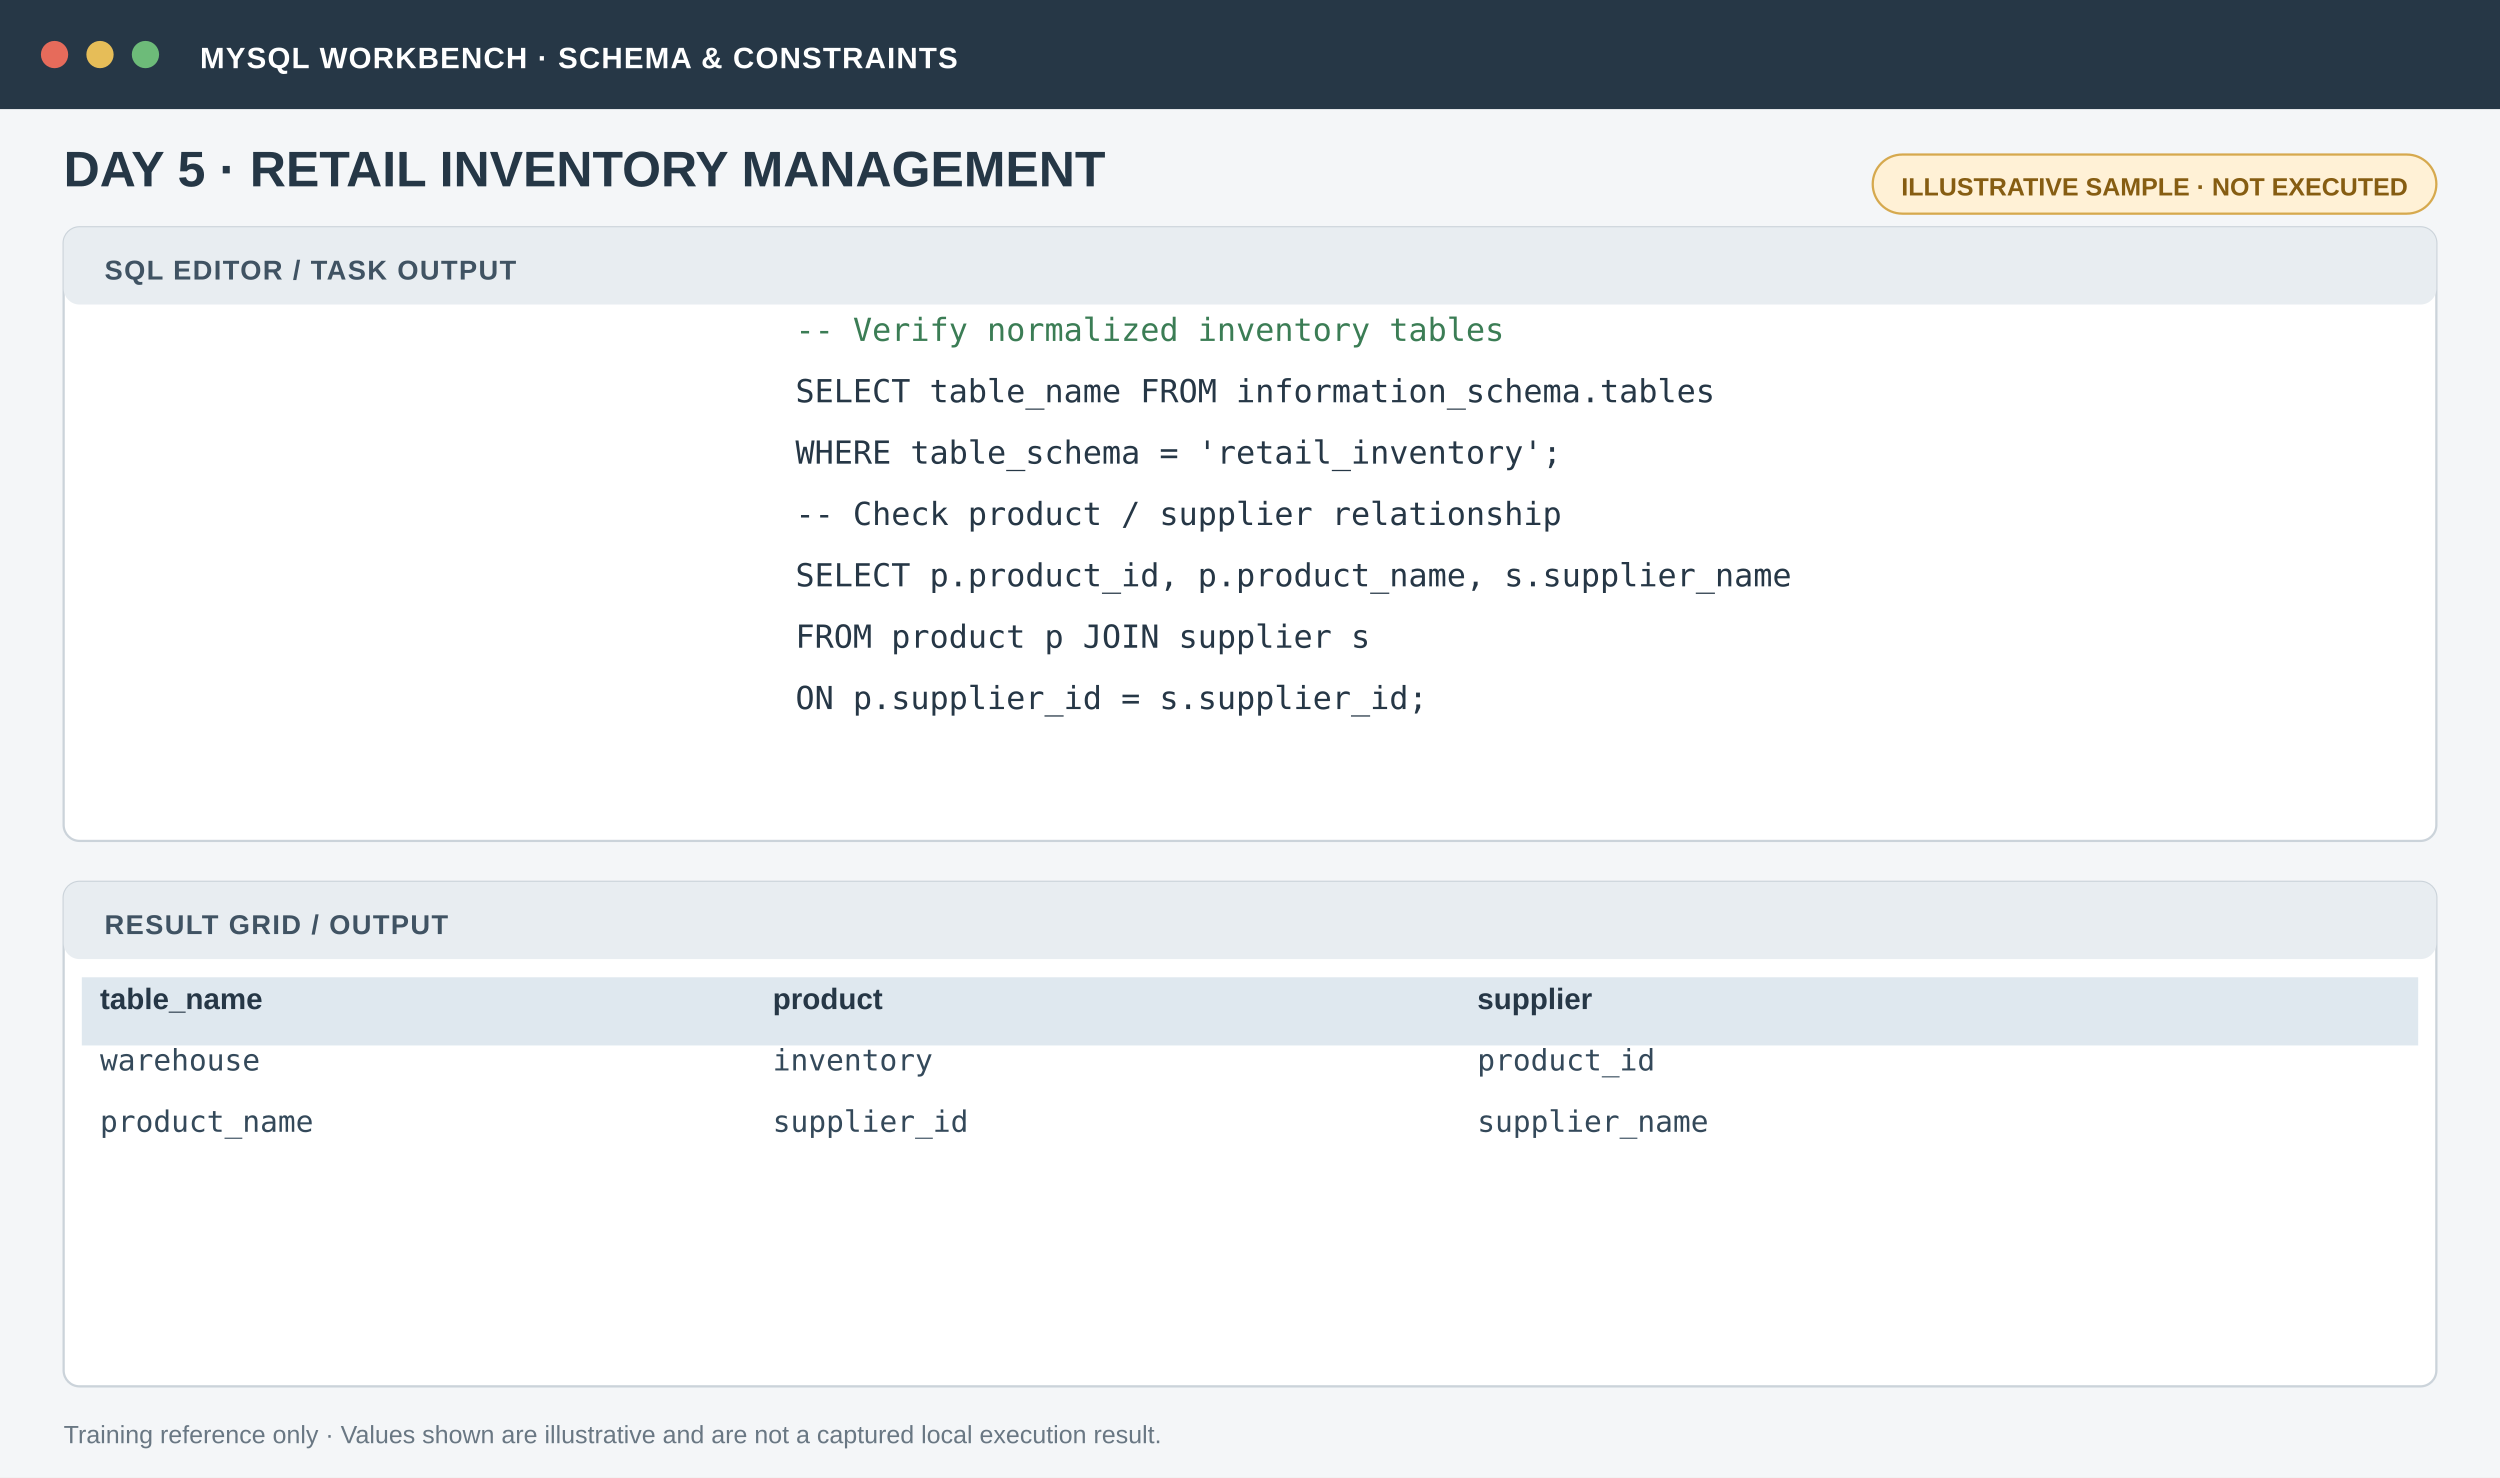
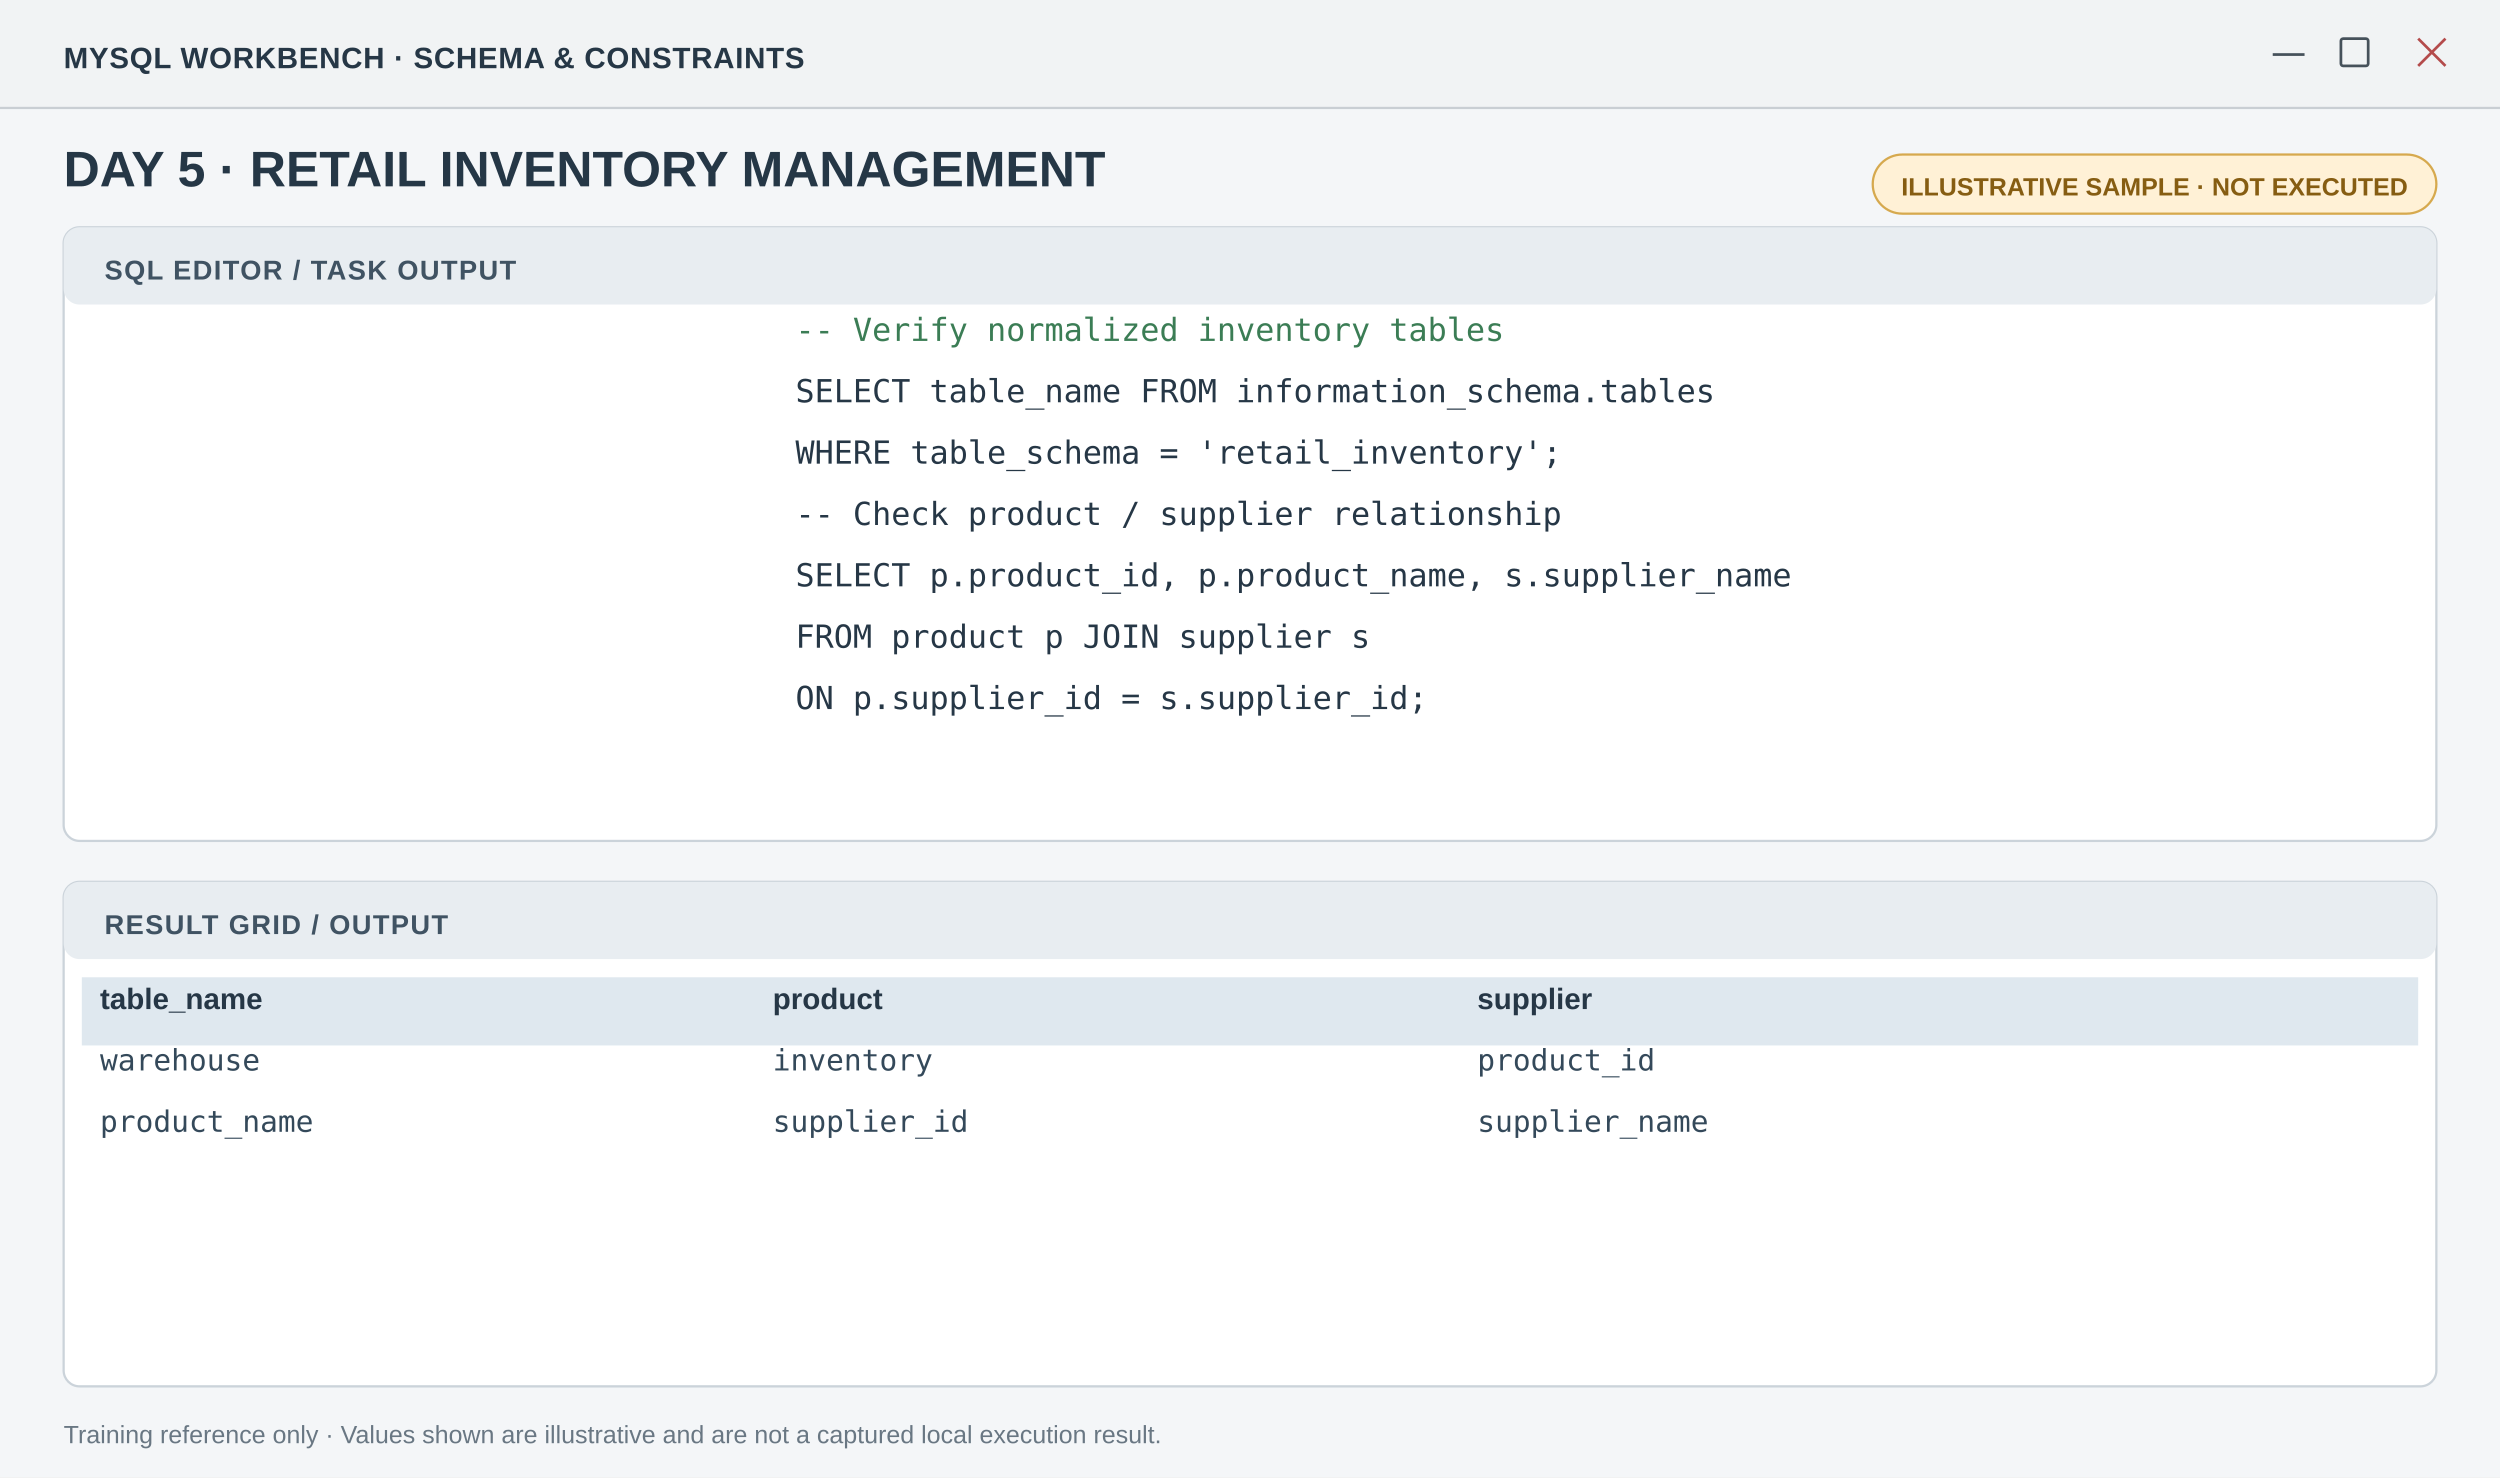
<svg xmlns="http://www.w3.org/2000/svg" width="1100" height="650" viewBox="0 0 1100 650">
  <rect width="1100" height="650" fill="#f4f6f8" />
-   <rect x="0" y="0" width="1100" height="48" fill="#263746" />
-   <circle cx="24" cy="24" r="6" fill="#e66b5b" />
-   <circle cx="44" cy="24" r="6" fill="#e6bd58" />
-   <circle cx="64" cy="24" r="6" fill="#6dbb79" />
-   <text x="88" y="30" class="bar">MYSQL WORKBENCH · SCHEMA &amp; CONSTRAINTS</text>
+   <rect x="0" y="0" width="1100" height="48" fill="#f1f3f4" />
+   <line x1="0" y1="47.5" x2="1100" y2="47.5" stroke="#c9ced3" />
+   <text x="28" y="30" class="bar">MYSQL WORKBENCH · SCHEMA &amp; CONSTRAINTS</text>
  <text x="28" y="82" class="title">DAY 5 · RETAIL INVENTORY MANAGEMENT</text>
  <rect x="28" y="100" width="1044" height="270" rx="7" fill="#fff" stroke="#cbd3da" />
  <rect x="28" y="100" width="1044" height="34" rx="7" fill="#e8edf1" />
  <text x="46" y="123" class="tab">SQL EDITOR / TASK OUTPUT</text>
  <text x="350" y="150" class="comment">-- Verify normalized inventory tables</text>
  <text x="350" y="177" class="code">SELECT table_name FROM information_schema.tables</text>
  <text x="350" y="204" class="code">WHERE table_schema = 'retail_inventory';</text>
  <text x="350" y="231" class="code">-- Check product / supplier relationship</text>
  <text x="350" y="258" class="code">SELECT p.product_id, p.product_name, s.supplier_name</text>
  <text x="350" y="285" class="code">FROM product p JOIN supplier s</text>
  <text x="350" y="312" class="code">ON p.supplier_id = s.supplier_id;</text>
  <rect x="28" y="388" width="1044" height="222" rx="7" fill="#fff" stroke="#cbd3da" />
  <rect x="28" y="388" width="1044" height="34" rx="7" fill="#e8edf1" />
  <text x="46" y="411" class="tab">RESULT GRID / OUTPUT</text>
  <rect x="36" y="430" width="1028" height="30" fill="#dfe8ef" />
  <text x="44" y="444" class="head">table_name</text>
  <text x="340" y="444" class="head">product</text>
  <text x="650" y="444" class="head">supplier</text>
  <text x="44" y="471" class="cell">warehouse</text>
  <text x="340" y="471" class="cell">inventory</text>
  <text x="650" y="471" class="cell">product_id</text>
  <text x="44" y="498" class="cell">product_name</text>
  <text x="340" y="498" class="cell">supplier_id</text>
  <text x="650" y="498" class="cell">supplier_name</text>
  <rect x="824" y="68" width="248" height="26" rx="13" fill="#fff1d6" stroke="#d6a94e" />
  <text x="948" y="86" text-anchor="middle" class="sample">ILLUSTRATIVE SAMPLE · NOT EXECUTED</text>
  <text x="28" y="635" class="foot">Training reference only · Values shown are illustrative and are not a captured local execution result.</text>
+   <g fill="none" stroke="#46515a" stroke-width="1.2">
+     <path d="M1000 24h14" />
+     <rect x="1030" y="17" width="12" height="12" rx="1" />
+     <path d="M1064 17l12 12m0-12l-12 12" stroke="#b44b4b" />
+   </g>
  <style>
-  .bar{font:600 13px Arial,sans-serif;fill:#fff;letter-spacing:.5px}.title{font:700 22px Arial,sans-serif;fill:#253746}
+  .bar{font:600 13px Arial,sans-serif;fill:#263746;letter-spacing:.3px}.title{font:700 22px Arial,sans-serif;fill:#253746}
 .tab{font:600 12px Arial,sans-serif;fill:#405363;letter-spacing:.6px}.comment{font:14px Consolas,monospace;fill:#3b7d55}
 .code{font:14px Consolas,monospace;fill:#263746}.head{font:600 13px Arial,sans-serif;fill:#263746}
 .cell{font:13px Consolas,monospace;fill:#34495a}.sample{font:700 11px Arial,sans-serif;fill:#865d12}
 .foot{font:11px Arial,sans-serif;fill:#697783}
 </style>
</svg>
